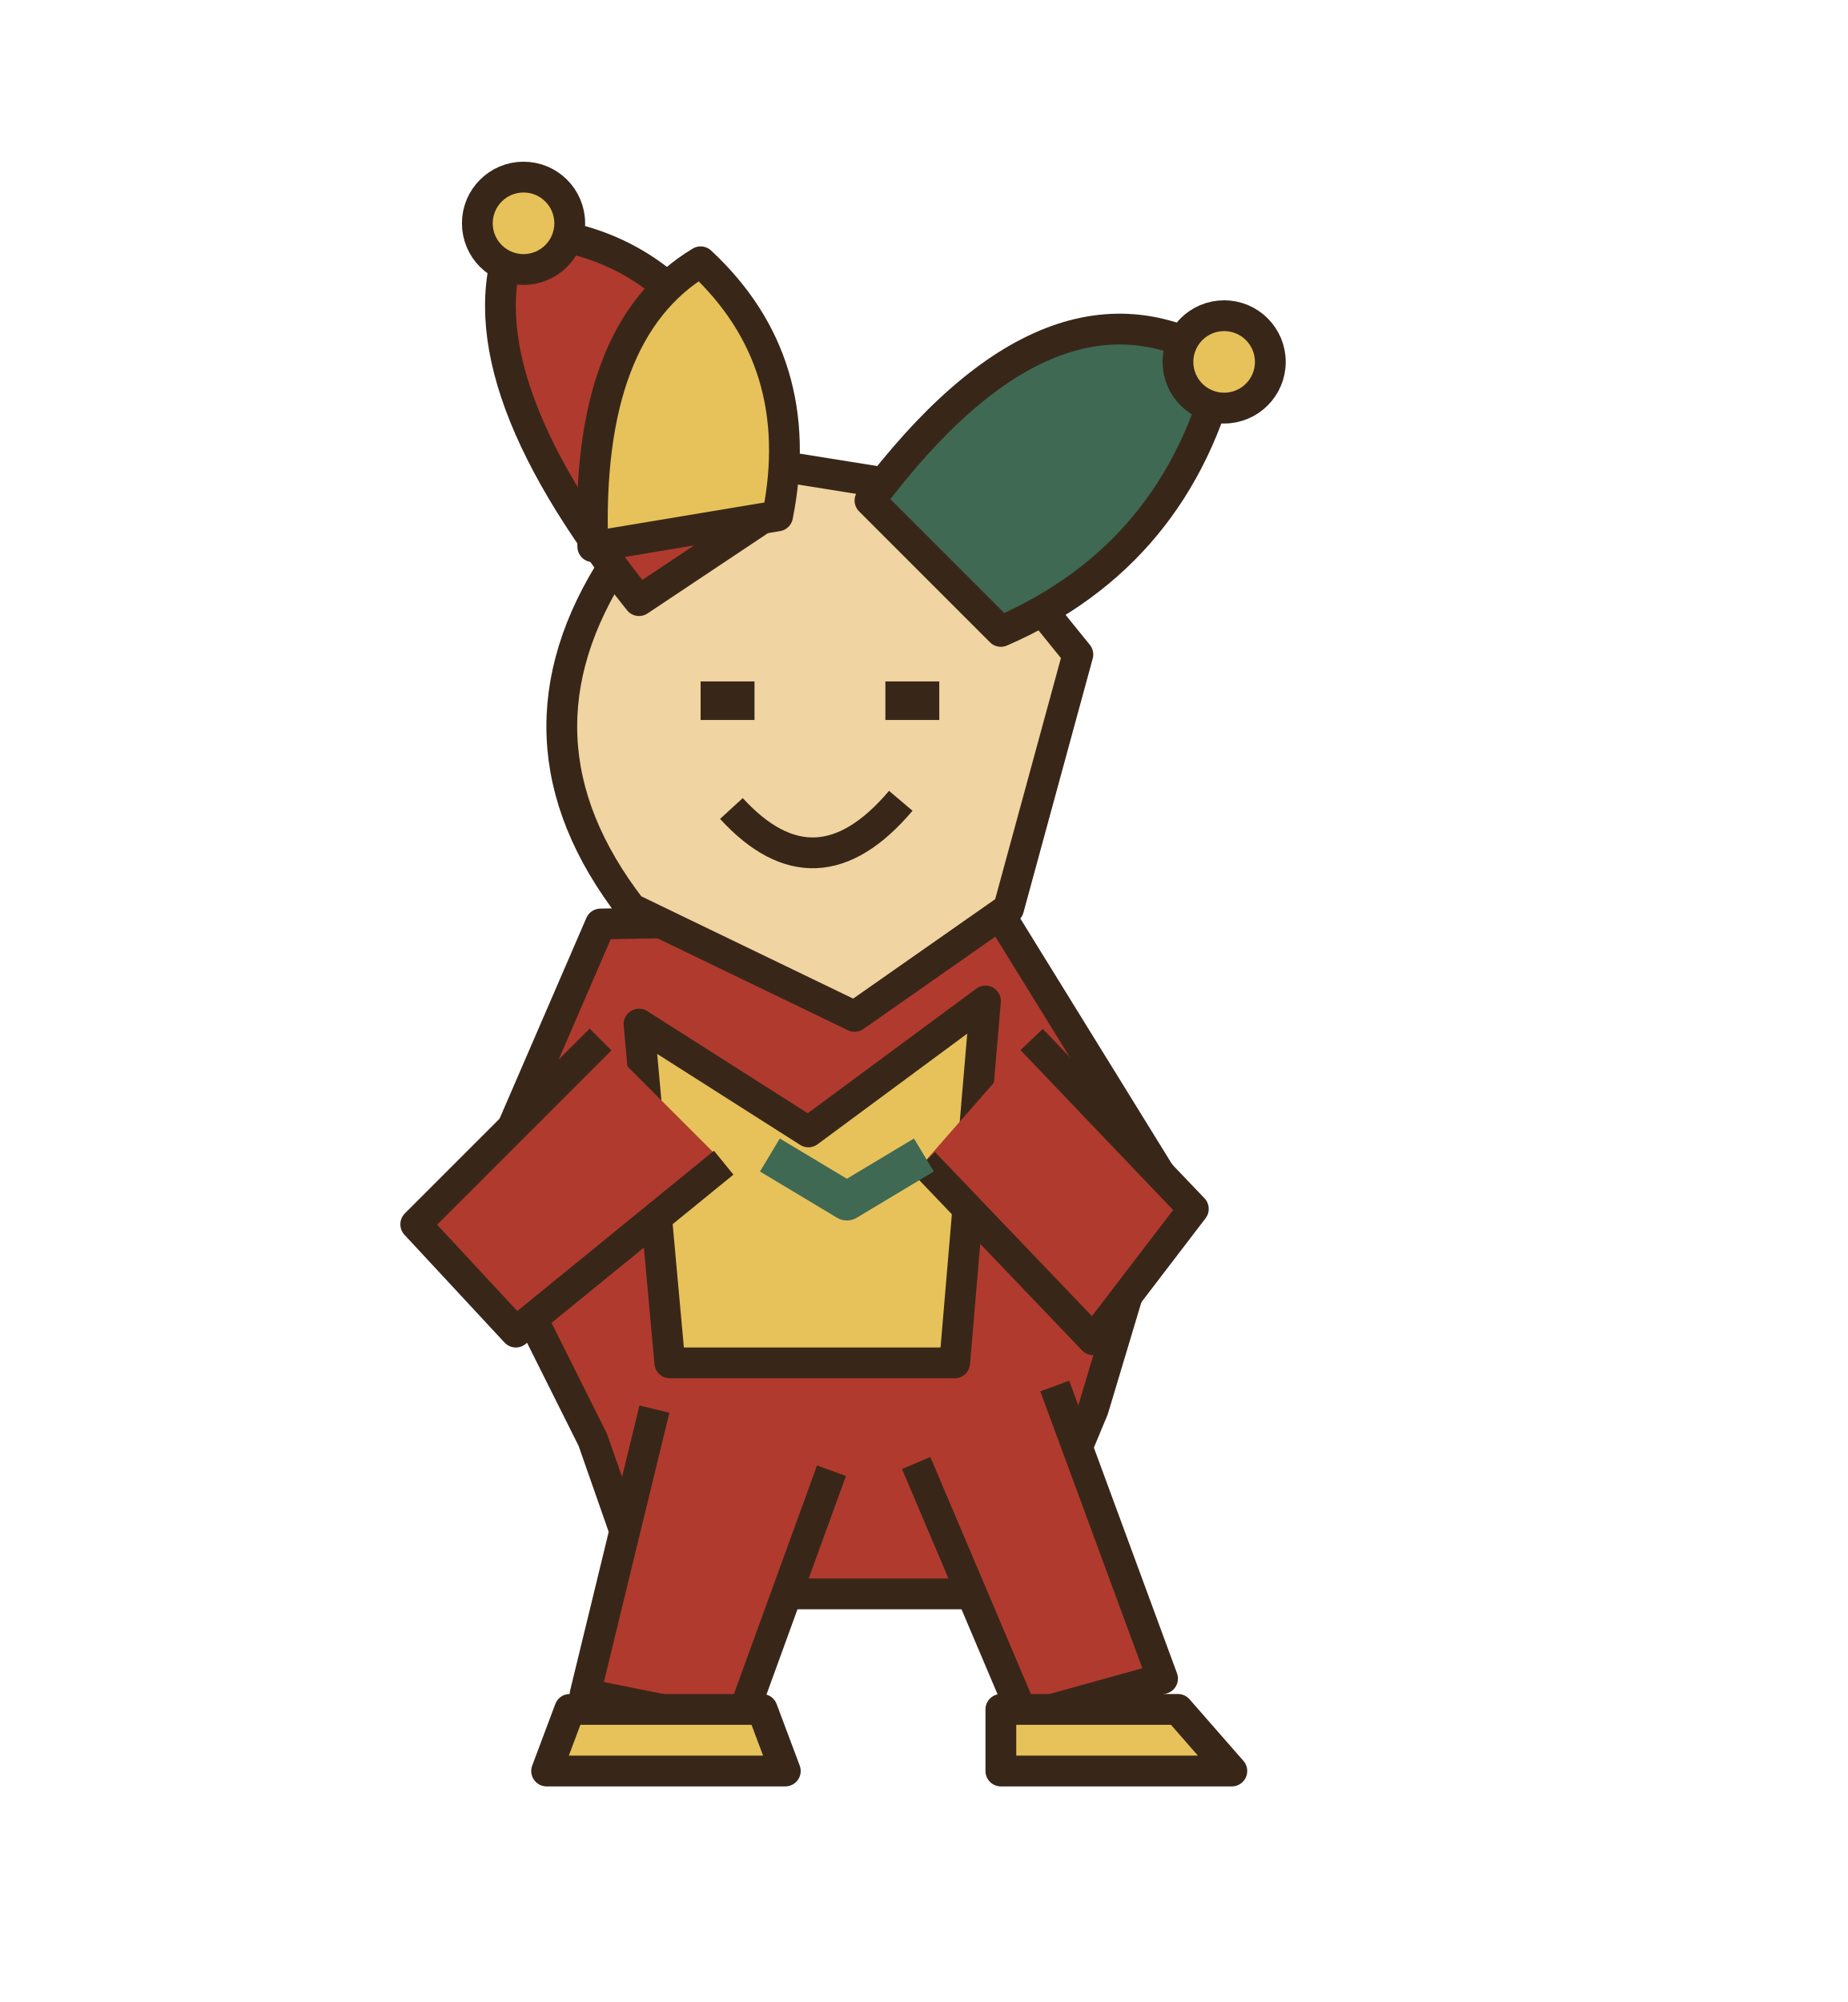
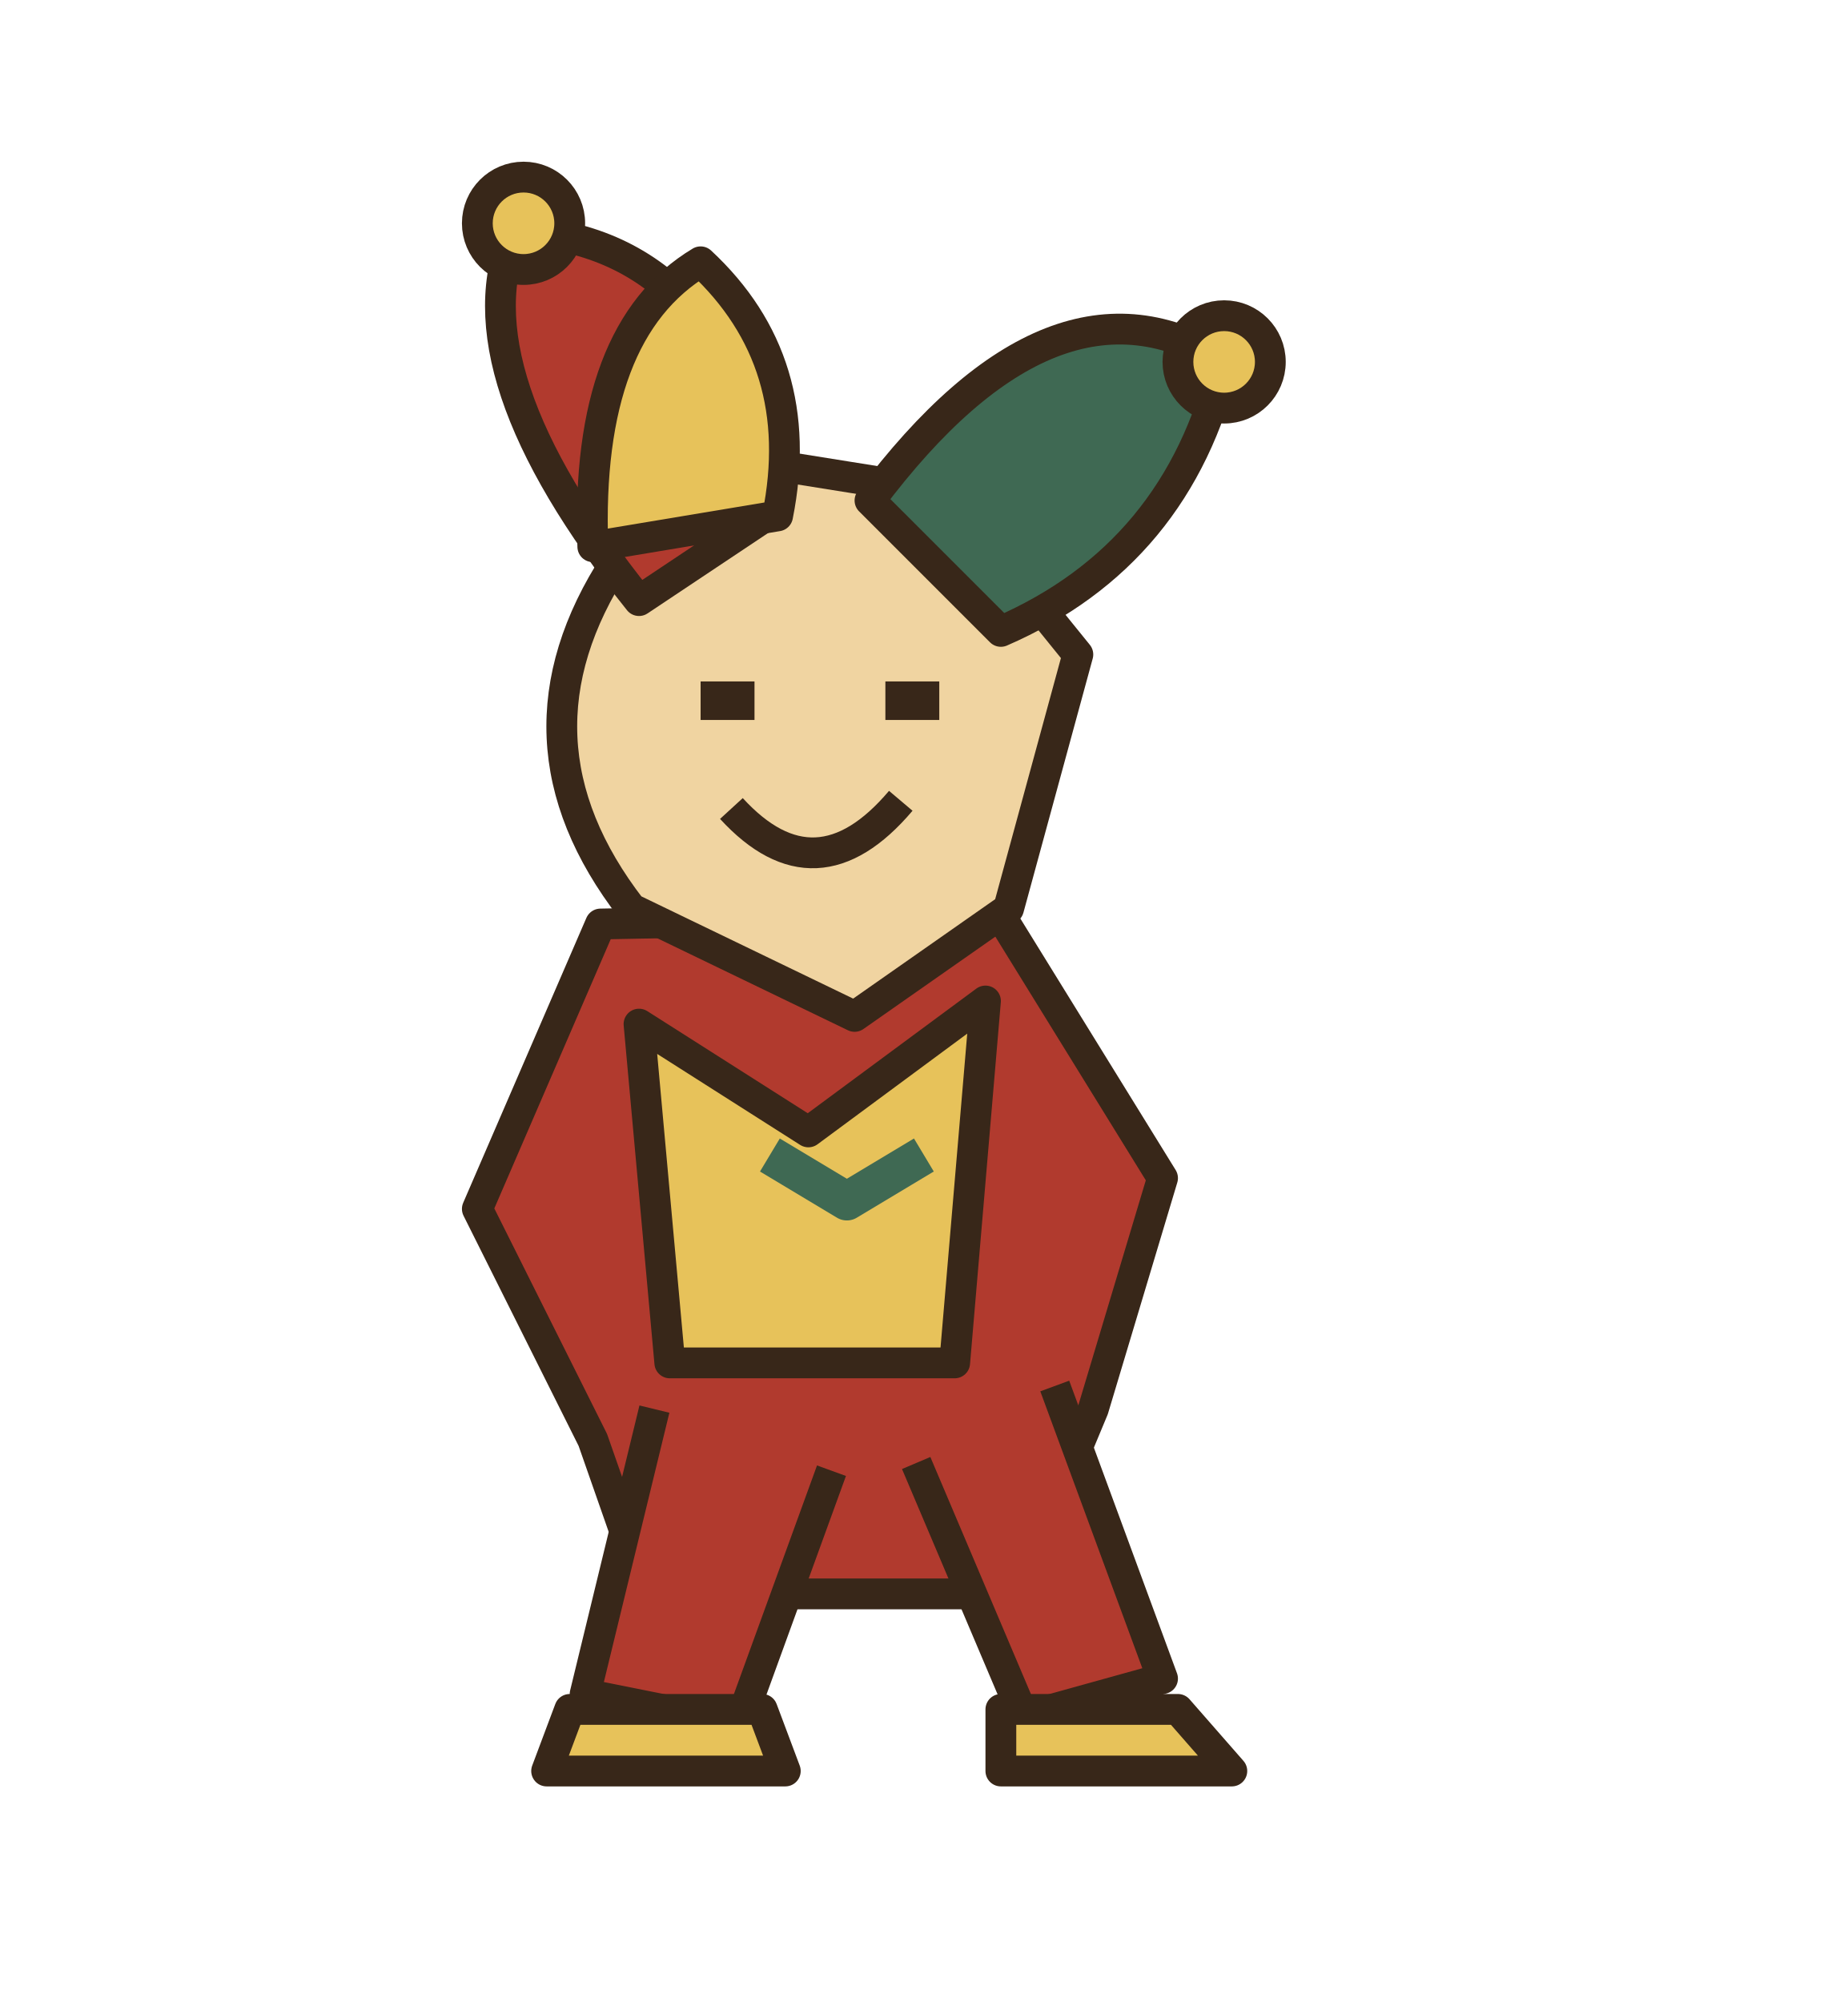
<svg xmlns="http://www.w3.org/2000/svg" viewBox="0 0 240 260">
  <g stroke="#382719" stroke-width="4" stroke-linejoin="round">
    <path d="M78 120L62 157 77 187 84 207 132 207 142 183 151 153 130 119Z" fill="#b13a2e" />
    <path d="M83 133L105 147 128 130 124 177 87 177Z" fill="#e7c25a" />
    <path d="M85 183L76 220 96 224 108 191M119 190L133 223 151 218 137 180" fill="#b13a2e" />
    <path d="M74 222h25l3 8H71ZM130 222h23l7 8h-30Z" fill="#e7c25a" />
    <path d="M82 118Q65 96 80 73L98 60 123 64 140 85 131 118 111 132Z" fill="#f0d4a1" />
    <path d="M83 78Q59 48 67 30Q94 31 101 66Z" fill="#b13a2e" />
    <path d="M113 65Q137 33 159 47Q153 72 130 82Z" fill="#3f6953" />
    <path d="M77 71Q76 43 91 34Q105 47 101 67Z" fill="#e7c25a" />
    <circle cx="68" cy="29" r="6" fill="#e7c25a" />
    <circle cx="159" cy="47" r="6" fill="#e7c25a" />
    <path d="M91 91h7m17 0h7" stroke-width="5" />
    <path d="M95 105q11 12 22-1" fill="none" />
-     <path d="M78 135L54 159 67 173 94 151M134 135L155 157 142 174 120 151" fill="#b13a2e" />
    <path d="M100 150l10 6 10-6" fill="none" stroke="#3f6953" stroke-width="5" />
  </g>
</svg>
